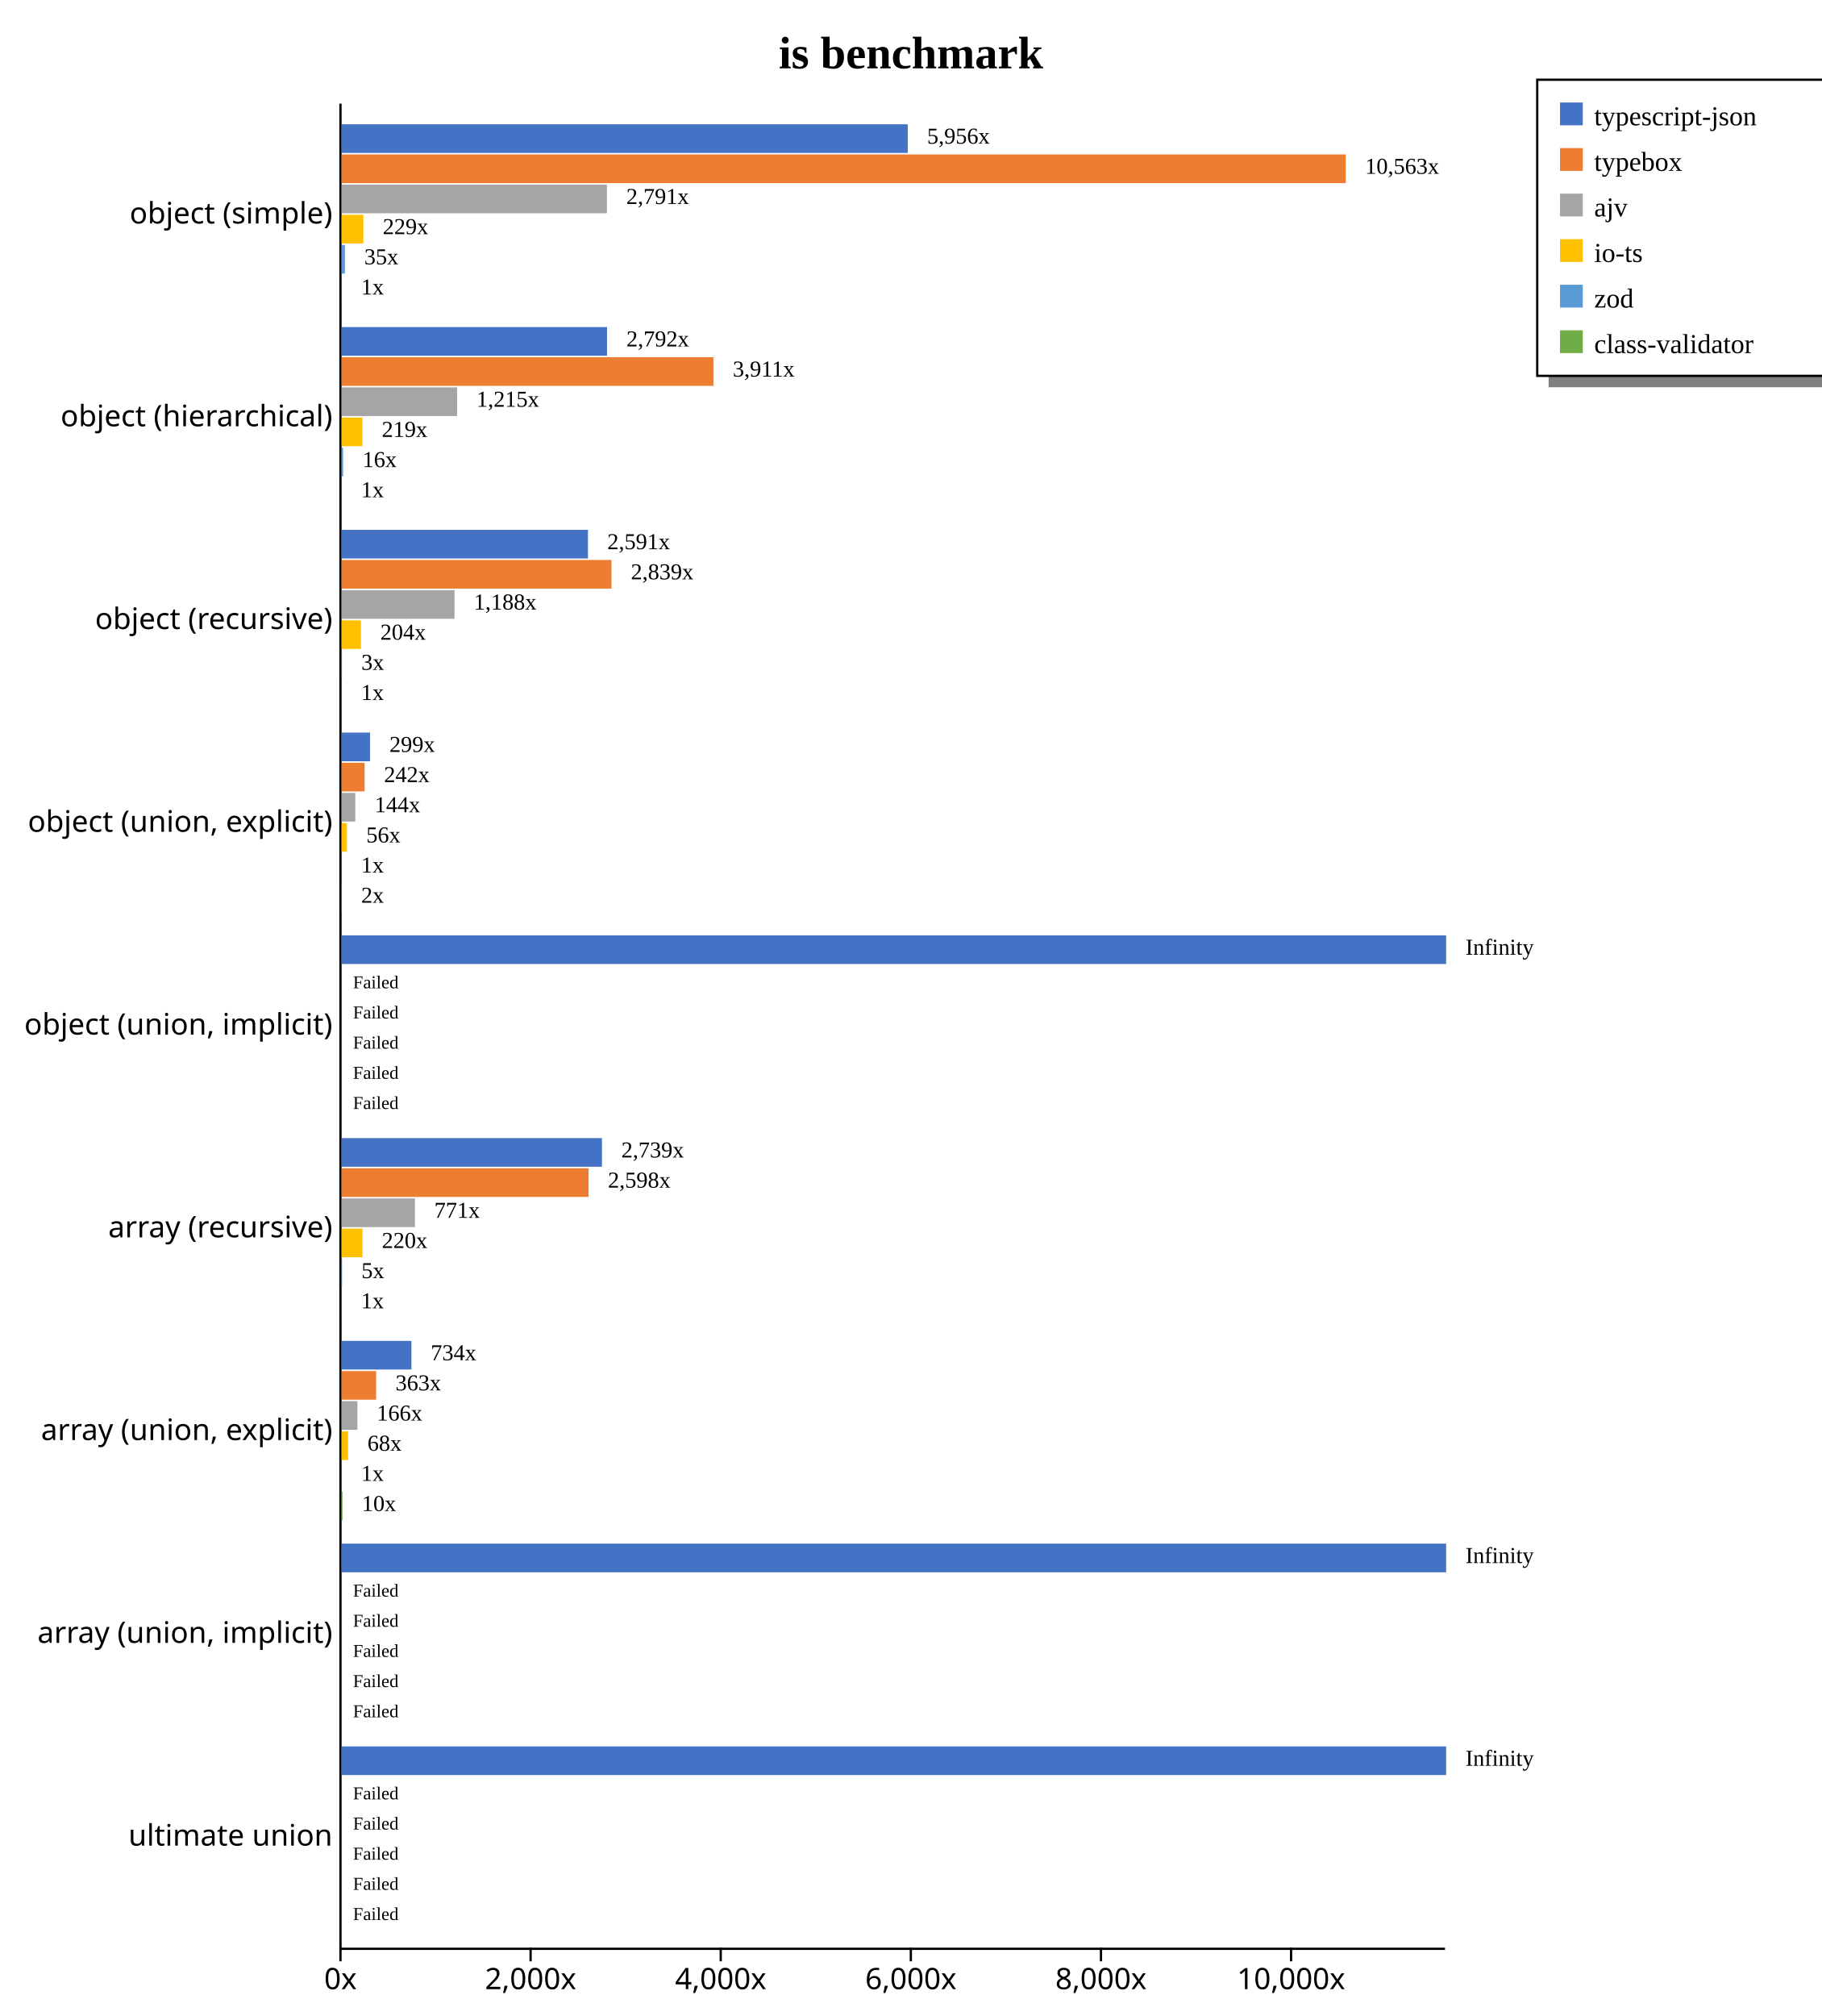
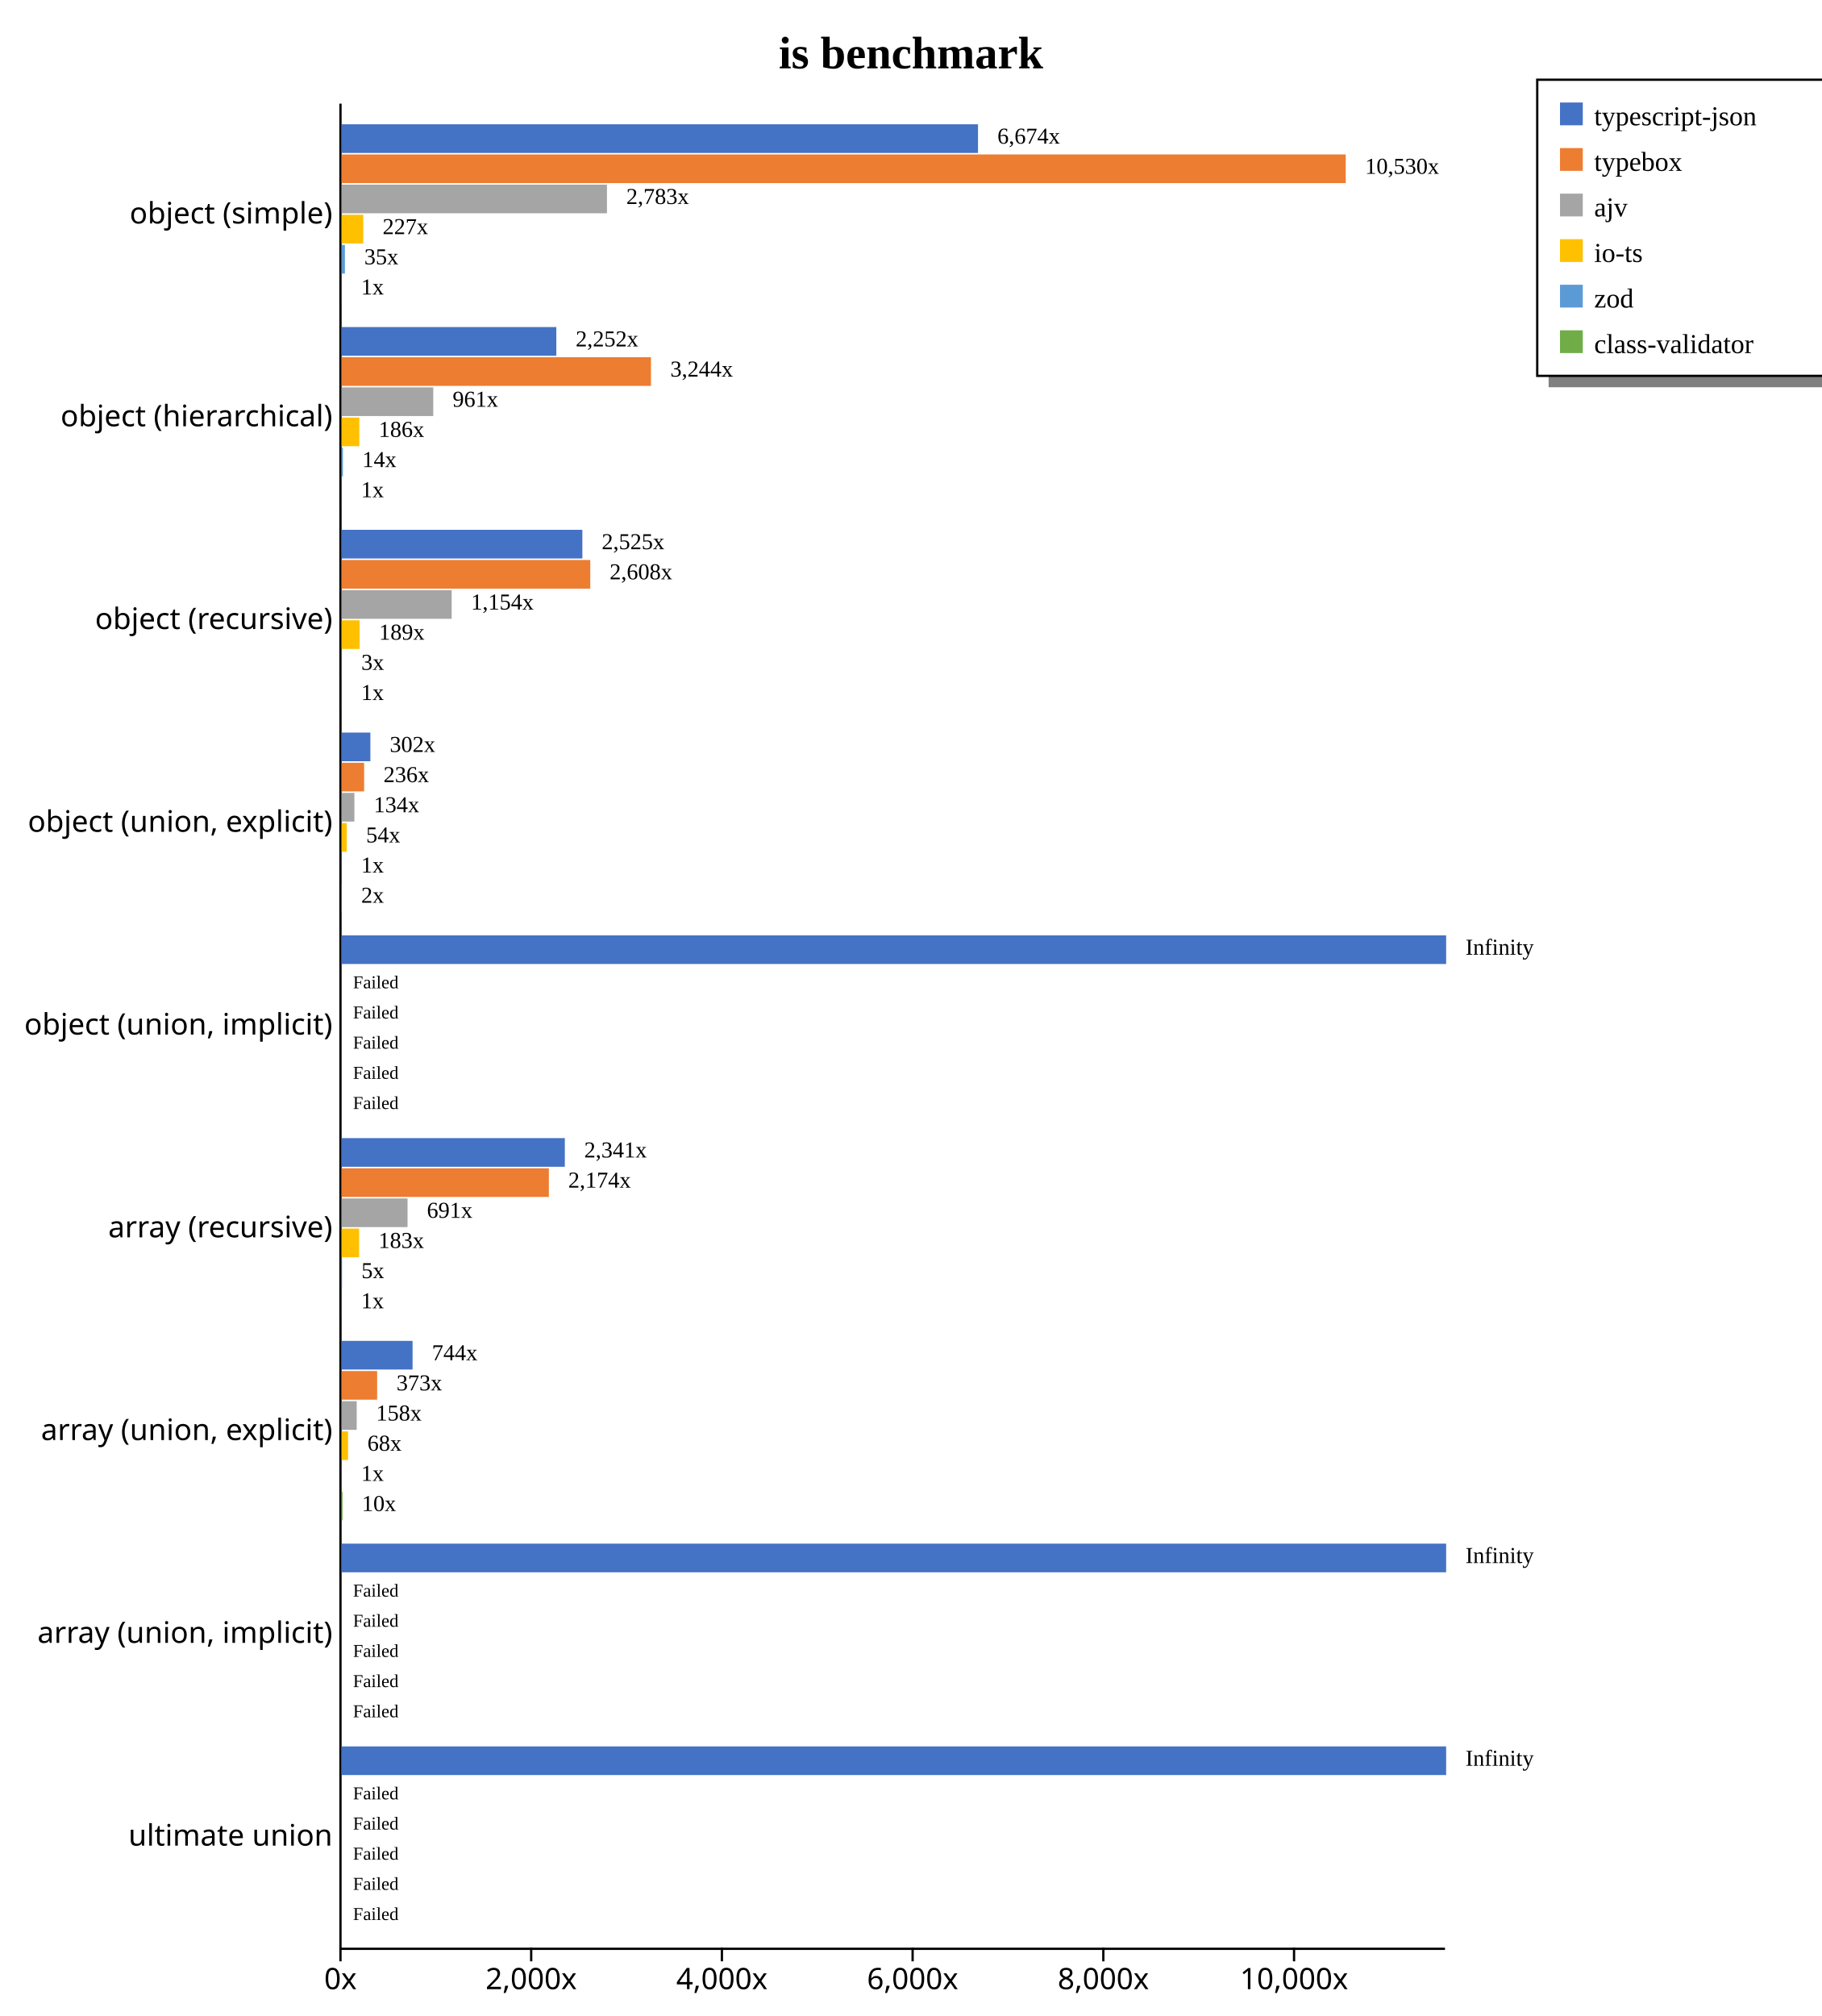
<svg xmlns="http://www.w3.org/2000/svg" width="800" height="885" style="background-color: white;">
  <g class="y axis" transform="translate(149,45)" fill="none" font-size="10" font-family="sans-serif" text-anchor="end" style="font-size: 13px;">
    <path class="domain" stroke="currentColor" d="M0.5,0.5V810.5" />
    <g class="tick" opacity="1" transform="translate(0,48.95604)" style="font-size: 13px;">
      <line stroke="currentColor" x2="0" />
      <text fill="currentColor" x="-3" dy="0.32em">object (simple)    </text>
    </g>
    <g class="tick" opacity="1" transform="translate(0,137.967)" style="font-size: 13px;">
      <line stroke="currentColor" x2="0" />
      <text fill="currentColor" x="-3" dy="0.32em">object (hierarchical)    </text>
    </g>
    <g class="tick" opacity="1" transform="translate(0,226.978)" style="font-size: 13px;">
      <line stroke="currentColor" x2="0" />
      <text fill="currentColor" x="-3" dy="0.32em">object (recursive)    </text>
    </g>
    <g class="tick" opacity="1" transform="translate(0,315.989)" style="font-size: 13px;">
      <line stroke="currentColor" x2="0" />
      <text fill="currentColor" x="-3" dy="0.32em">object (union, explicit)    </text>
    </g>
    <g class="tick" opacity="1" transform="translate(0,405)" style="font-size: 13px;">
      <line stroke="currentColor" x2="0" />
      <text fill="currentColor" x="-3" dy="0.32em">object (union, implicit)    </text>
    </g>
    <g class="tick" opacity="1" transform="translate(0,494.011)" style="font-size: 13px;">
      <line stroke="currentColor" x2="0" />
      <text fill="currentColor" x="-3" dy="0.32em">array (recursive)    </text>
    </g>
    <g class="tick" opacity="1" transform="translate(0,583.022)" style="font-size: 13px;">
      <line stroke="currentColor" x2="0" />
      <text fill="currentColor" x="-3" dy="0.32em">array (union, explicit)    </text>
    </g>
    <g class="tick" opacity="1" transform="translate(0,672.033)" style="font-size: 13px;">
      <line stroke="currentColor" x2="0" />
      <text fill="currentColor" x="-3" dy="0.32em">array (union, implicit)    </text>
    </g>
    <g class="tick" opacity="1" transform="translate(0,761.044)" style="font-size: 13px;">
      <line stroke="currentColor" x2="0" />
      <text fill="currentColor" x="-3" dy="0.32em">ultimate union    </text>
    </g>
  </g>
  <g class="x axis" transform="translate(149,855)" fill="none" font-size="10" font-family="sans-serif" text-anchor="middle" style="font-size: 13px;">
    <path class="domain" stroke="currentColor" d="M0.5,0.5H485.5" />
    <g class="tick" opacity="1" transform="translate(0.5,0)" style="font-size: 13px;">
      <line stroke="currentColor" y2="6" />
      <text fill="currentColor" y="9" dy="0.71em">0x</text>
    </g>
-     <g class="tick" opacity="1" transform="translate(83.98363,0)" style="font-size: 13px;">
+     <g class="tick" opacity="1" transform="translate(84.24306,0)" style="font-size: 13px;">
      <line stroke="currentColor" y2="6" />
      <text fill="currentColor" y="9" dy="0.71em">2,000x</text>
    </g>
-     <g class="tick" opacity="1" transform="translate(167.4673,0)" style="font-size: 13px;">
+     <g class="tick" opacity="1" transform="translate(167.9861,0)" style="font-size: 13px;">
      <line stroke="currentColor" y2="6" />
      <text fill="currentColor" y="9" dy="0.71em">4,000x</text>
    </g>
-     <g class="tick" opacity="1" transform="translate(250.9509,0)" style="font-size: 13px;">
+     <g class="tick" opacity="1" transform="translate(251.7292,0)" style="font-size: 13px;">
      <line stroke="currentColor" y2="6" />
      <text fill="currentColor" y="9" dy="0.71em">6,000x</text>
    </g>
-     <g class="tick" opacity="1" transform="translate(334.4345,0)" style="font-size: 13px;">
+     <g class="tick" opacity="1" transform="translate(335.4722,0)" style="font-size: 13px;">
      <line stroke="currentColor" y2="6" />
      <text fill="currentColor" y="9" dy="0.71em">8,000x</text>
    </g>
-     <g class="tick" opacity="1" transform="translate(417.9182,0)" style="font-size: 13px;">
+     <g class="tick" opacity="1" transform="translate(419.2153,0)" style="font-size: 13px;">
      <line stroke="currentColor" y2="6" />
      <text fill="currentColor" y="9" dy="0.71em">10,000x</text>
    </g>
  </g>
  <text transform="translate(400, 30)" style="text-anchor: middle; font-size: 20px; font-weight: bold;">is benchmark</text>
  <rect x="680" y="165" width="200" height="5" fill="gray" />
  <rect x="675" y="35" width="200" height="130" fill="none" stroke="black" />
  <rect x="685" y="45" width="10" height="10" style="fill: #4472c4;" />
  <text x="700" y="55" style="font-size: 12px;">typescript-json</text>
  <rect x="685" y="65" width="10" height="10" style="fill: #ed7d31;" />
  <text x="700" y="75" style="font-size: 12px;">typebox</text>
  <rect x="685" y="85" width="10" height="10" style="fill: #a5a5a5;" />
  <text x="700" y="95" style="font-size: 12px;">ajv</text>
  <rect x="685" y="105" width="10" height="10" style="fill: #ffc000;" />
  <text x="700" y="115" style="font-size: 12px;">io-ts</text>
  <rect x="685" y="125" width="10" height="10" style="fill: #5b9bd5;" />
  <text x="700" y="135" style="font-size: 12px;">zod</text>
  <rect x="685" y="145" width="10" height="10" style="fill: #70ad47;" />
  <text x="700" y="155" style="font-size: 12px;">class-validator</text>
  <g style="font-size: 13px;">
    <g style="font-size: 13px;">
-       <rect x="150" y="54.563" width="248.594" height="12.579" fill="#4472c4" />
+       <rect x="150" y="54.563" width="279.446" height="12.579" fill="#4472c4" />
      <rect x="150" y="67.804" width="440.909" height="12.579" fill="#ed7d31" />
-       <rect x="150" y="81.046" width="116.496" height="12.579" fill="#a5a5a5" />
-       <rect x="150" y="94.287" width="9.565" height="12.579" fill="#ffc000" />
+       <rect x="150" y="81.046" width="116.513" height="12.579" fill="#a5a5a5" />
+       <rect x="150" y="94.287" width="9.502" height="12.579" fill="#ffc000" />
      <rect x="150" y="107.528" width="1.451" height="12.579" fill="#5b9bd5" />
      <rect x="150" y="120.77" width="0.042" height="12.579" fill="#70ad47" />
-       <text class="label" x="407.094" y="63.063" font-size="10px">5,956x</text>
-       <text class="label" x="599.409" y="76.304" font-size="10px">10,563x</text>
-       <text class="label" x="274.996" y="89.546" font-size="10px">2,791x</text>
-       <text class="label" x="168.065" y="102.787" font-size="10px">229x</text>
+       <text class="label" x="437.946" y="63.063" font-size="10px">6,674x</text>
+       <text class="label" x="599.409" y="76.304" font-size="10px">10,530x</text>
+       <text class="label" x="275.013" y="89.546" font-size="10px">2,783x</text>
+       <text class="label" x="168.002" y="102.787" font-size="10px">227x</text>
      <text class="label" x="159.951" y="116.028" font-size="10px">35x</text>
      <text class="label" x="158.542" y="129.27" font-size="10px">1x</text>
-       <text class="label" x="403.594" y="64.563" font-size="8px" />
+       <text class="label" x="434.446" y="64.563" font-size="8px" />
      <text class="label" x="595.909" y="77.804" font-size="8px" />
-       <text class="label" x="271.496" y="91.046" font-size="8px" />
-       <text class="label" x="164.565" y="104.287" font-size="8px" />
+       <text class="label" x="271.513" y="91.046" font-size="8px" />
+       <text class="label" x="164.502" y="104.287" font-size="8px" />
      <text class="label" x="156.451" y="117.528" font-size="8px" />
      <text class="label" x="155.042" y="130.77" font-size="8px" />
    </g>
    <g style="font-size: 13px;">
-       <rect x="150" y="143.574" width="116.551" height="12.579" fill="#4472c4" />
-       <rect x="150" y="156.815" width="163.261" height="12.579" fill="#ed7d31" />
-       <rect x="150" y="170.057" width="50.726" height="12.579" fill="#a5a5a5" />
-       <rect x="150" y="183.298" width="9.144" height="12.579" fill="#ffc000" />
-       <rect x="150" y="196.539" width="0.669" height="12.579" fill="#5b9bd5" />
+       <rect x="150" y="143.574" width="94.283" height="12.579" fill="#4472c4" />
+       <rect x="150" y="156.815" width="135.842" height="12.579" fill="#ed7d31" />
+       <rect x="150" y="170.057" width="40.24" height="12.579" fill="#a5a5a5" />
+       <rect x="150" y="183.298" width="7.778" height="12.579" fill="#ffc000" />
+       <rect x="150" y="196.539" width="0.572" height="12.579" fill="#5b9bd5" />
      <rect x="150" y="209.781" width="0.042" height="12.579" fill="#70ad47" />
-       <text class="label" x="275.051" y="152.074" font-size="10px">2,792x</text>
-       <text class="label" x="321.761" y="165.315" font-size="10px">3,911x</text>
-       <text class="label" x="209.226" y="178.557" font-size="10px">1,215x</text>
-       <text class="label" x="167.644" y="191.798" font-size="10px">219x</text>
-       <text class="label" x="159.169" y="205.039" font-size="10px">16x</text>
+       <text class="label" x="252.783" y="152.074" font-size="10px">2,252x</text>
+       <text class="label" x="294.342" y="165.315" font-size="10px">3,244x</text>
+       <text class="label" x="198.74" y="178.557" font-size="10px">961x</text>
+       <text class="label" x="166.278" y="191.798" font-size="10px">186x</text>
+       <text class="label" x="159.072" y="205.039" font-size="10px">14x</text>
      <text class="label" x="158.542" y="218.281" font-size="10px">1x</text>
-       <text class="label" x="271.551" y="153.574" font-size="8px" />
-       <text class="label" x="318.261" y="166.815" font-size="8px" />
-       <text class="label" x="205.726" y="180.057" font-size="8px" />
-       <text class="label" x="164.144" y="193.298" font-size="8px" />
-       <text class="label" x="155.669" y="206.539" font-size="8px" />
+       <text class="label" x="249.283" y="153.574" font-size="8px" />
+       <text class="label" x="290.842" y="166.815" font-size="8px" />
+       <text class="label" x="195.24" y="180.057" font-size="8px" />
+       <text class="label" x="162.778" y="193.298" font-size="8px" />
+       <text class="label" x="155.572" y="206.539" font-size="8px" />
      <text class="label" x="155.042" y="219.781" font-size="8px" />
    </g>
    <g style="font-size: 13px;">
-       <rect x="150" y="232.585" width="108.167" height="12.579" fill="#4472c4" />
-       <rect x="150" y="245.826" width="118.499" height="12.579" fill="#ed7d31" />
-       <rect x="150" y="259.068" width="49.575" height="12.579" fill="#a5a5a5" />
-       <rect x="150" y="272.309" width="8.499" height="12.579" fill="#ffc000" />
-       <rect x="150" y="285.55" width="0.144" height="12.579" fill="#5b9bd5" />
+       <rect x="150" y="232.585" width="105.716" height="12.579" fill="#4472c4" />
+       <rect x="150" y="245.826" width="109.188" height="12.579" fill="#ed7d31" />
+       <rect x="150" y="259.068" width="48.329" height="12.579" fill="#a5a5a5" />
+       <rect x="150" y="272.309" width="7.913" height="12.579" fill="#ffc000" />
+       <rect x="150" y="285.55" width="0.129" height="12.579" fill="#5b9bd5" />
      <rect x="150" y="298.792" width="0.042" height="12.579" fill="#70ad47" />
-       <text class="label" x="266.667" y="241.085" font-size="10px">2,591x</text>
-       <text class="label" x="276.999" y="254.326" font-size="10px">2,839x</text>
-       <text class="label" x="208.075" y="267.568" font-size="10px">1,188x</text>
-       <text class="label" x="166.999" y="280.809" font-size="10px">204x</text>
-       <text class="label" x="158.644" y="294.05" font-size="10px">3x</text>
+       <text class="label" x="264.216" y="241.085" font-size="10px">2,525x</text>
+       <text class="label" x="267.688" y="254.326" font-size="10px">2,608x</text>
+       <text class="label" x="206.829" y="267.568" font-size="10px">1,154x</text>
+       <text class="label" x="166.413" y="280.809" font-size="10px">189x</text>
+       <text class="label" x="158.629" y="294.05" font-size="10px">3x</text>
      <text class="label" x="158.542" y="307.292" font-size="10px">1x</text>
-       <text class="label" x="263.167" y="242.585" font-size="8px" />
-       <text class="label" x="273.499" y="255.826" font-size="8px" />
-       <text class="label" x="204.575" y="269.068" font-size="8px" />
-       <text class="label" x="163.499" y="282.309" font-size="8px" />
-       <text class="label" x="155.144" y="295.55" font-size="8px" />
+       <text class="label" x="260.716" y="242.585" font-size="8px" />
+       <text class="label" x="264.188" y="255.826" font-size="8px" />
+       <text class="label" x="203.329" y="269.068" font-size="8px" />
+       <text class="label" x="162.913" y="282.309" font-size="8px" />
+       <text class="label" x="155.129" y="295.55" font-size="8px" />
      <text class="label" x="155.042" y="308.792" font-size="8px" />
    </g>
    <g style="font-size: 13px;">
-       <rect x="150" y="321.596" width="12.491" height="12.579" fill="#4472c4" />
-       <rect x="150" y="334.837" width="10.102" height="12.579" fill="#ed7d31" />
-       <rect x="150" y="348.079" width="6.01" height="12.579" fill="#a5a5a5" />
-       <rect x="150" y="361.32" width="2.328" height="12.579" fill="#ffc000" />
+       <rect x="150" y="321.596" width="12.632" height="12.579" fill="#4472c4" />
+       <rect x="150" y="334.837" width="9.887" height="12.579" fill="#ed7d31" />
+       <rect x="150" y="348.079" width="5.614" height="12.579" fill="#a5a5a5" />
+       <rect x="150" y="361.32" width="2.249" height="12.579" fill="#ffc000" />
      <rect x="150" y="374.561" width="0.042" height="12.579" fill="#5b9bd5" />
-       <rect x="150" y="387.803" width="0.084" height="12.579" fill="#70ad47" />
-       <text class="label" x="170.991" y="330.096" font-size="10px">299x</text>
-       <text class="label" x="168.602" y="343.337" font-size="10px">242x</text>
-       <text class="label" x="164.51" y="356.579" font-size="10px">144x</text>
-       <text class="label" x="160.828" y="369.82" font-size="10px">56x</text>
+       <rect x="150" y="387.803" width="0.095" height="12.579" fill="#70ad47" />
+       <text class="label" x="171.132" y="330.096" font-size="10px">302x</text>
+       <text class="label" x="168.387" y="343.337" font-size="10px">236x</text>
+       <text class="label" x="164.114" y="356.579" font-size="10px">134x</text>
+       <text class="label" x="160.749" y="369.82" font-size="10px">54x</text>
      <text class="label" x="158.542" y="383.061" font-size="10px">1x</text>
-       <text class="label" x="158.584" y="396.303" font-size="10px">2x</text>
-       <text class="label" x="167.491" y="331.596" font-size="8px" />
-       <text class="label" x="165.102" y="344.837" font-size="8px" />
-       <text class="label" x="161.01" y="358.079" font-size="8px" />
-       <text class="label" x="157.328" y="371.32" font-size="8px" />
+       <text class="label" x="158.595" y="396.303" font-size="10px">2x</text>
+       <text class="label" x="167.632" y="331.596" font-size="8px" />
+       <text class="label" x="164.887" y="344.837" font-size="8px" />
+       <text class="label" x="160.614" y="358.079" font-size="8px" />
+       <text class="label" x="157.249" y="371.32" font-size="8px" />
      <text class="label" x="155.042" y="384.561" font-size="8px" />
-       <text class="label" x="155.084" y="397.803" font-size="8px" />
+       <text class="label" x="155.095" y="397.803" font-size="8px" />
    </g>
    <g style="font-size: 13px;">
      <rect x="150" y="410.607" width="485" height="12.579" fill="#4472c4" />
      <rect x="150" y="423.848" width="0" height="12.579" fill="#ed7d31" />
      <rect x="150" y="437.09" width="0" height="12.579" fill="#a5a5a5" />
      <rect x="150" y="450.331" width="0" height="12.579" fill="#ffc000" />
      <rect x="150" y="463.572" width="0" height="12.579" fill="#5b9bd5" />
      <rect x="150" y="476.814" width="0" height="12.579" fill="#70ad47" />
      <text class="label" x="643.5" y="419.107" font-size="10px">Infinity</text>
      <text class="label" x="158.5" y="432.348" font-size="10px" />
      <text class="label" x="158.5" y="445.59" font-size="10px" />
      <text class="label" x="158.5" y="458.831" font-size="10px" />
      <text class="label" x="158.5" y="472.072" font-size="10px" />
      <text class="label" x="158.5" y="485.314" font-size="10px" />
      <text class="label" x="640" y="420.607" font-size="8px" />
      <text class="label" x="155" y="433.848" font-size="8px">Failed</text>
      <text class="label" x="155" y="447.09" font-size="8px">Failed</text>
      <text class="label" x="155" y="460.331" font-size="8px">Failed</text>
      <text class="label" x="155" y="473.572" font-size="8px">Failed</text>
      <text class="label" x="155" y="486.814" font-size="8px">Failed</text>
    </g>
    <g style="font-size: 13px;">
-       <rect x="150" y="499.618" width="114.325" height="12.579" fill="#4472c4" />
-       <rect x="150" y="512.859" width="108.429" height="12.579" fill="#ed7d31" />
-       <rect x="150" y="526.101" width="32.202" height="12.579" fill="#a5a5a5" />
-       <rect x="150" y="539.342" width="9.166" height="12.579" fill="#ffc000" />
-       <rect x="150" y="552.583" width="0.201" height="12.579" fill="#5b9bd5" />
+       <rect x="150" y="499.618" width="98.017" height="12.579" fill="#4472c4" />
+       <rect x="150" y="512.859" width="91.009" height="12.579" fill="#ed7d31" />
+       <rect x="150" y="526.101" width="28.951" height="12.579" fill="#a5a5a5" />
+       <rect x="150" y="539.342" width="7.683" height="12.579" fill="#ffc000" />
+       <rect x="150" y="552.583" width="0.19" height="12.579" fill="#5b9bd5" />
      <rect x="150" y="565.825" width="0.042" height="12.579" fill="#70ad47" />
-       <text class="label" x="272.825" y="508.118" font-size="10px">2,739x</text>
-       <text class="label" x="266.929" y="521.359" font-size="10px">2,598x</text>
-       <text class="label" x="190.702" y="534.601" font-size="10px">771x</text>
-       <text class="label" x="167.666" y="547.842" font-size="10px">220x</text>
-       <text class="label" x="158.701" y="561.083" font-size="10px">5x</text>
+       <text class="label" x="256.517" y="508.118" font-size="10px">2,341x</text>
+       <text class="label" x="249.509" y="521.359" font-size="10px">2,174x</text>
+       <text class="label" x="187.451" y="534.601" font-size="10px">691x</text>
+       <text class="label" x="166.183" y="547.842" font-size="10px">183x</text>
+       <text class="label" x="158.69" y="561.083" font-size="10px">5x</text>
      <text class="label" x="158.542" y="574.325" font-size="10px">1x</text>
-       <text class="label" x="269.325" y="509.618" font-size="8px" />
-       <text class="label" x="263.429" y="522.859" font-size="8px" />
-       <text class="label" x="187.202" y="536.101" font-size="8px" />
-       <text class="label" x="164.166" y="549.342" font-size="8px" />
-       <text class="label" x="155.201" y="562.583" font-size="8px" />
+       <text class="label" x="253.017" y="509.618" font-size="8px" />
+       <text class="label" x="246.009" y="522.859" font-size="8px" />
+       <text class="label" x="183.951" y="536.101" font-size="8px" />
+       <text class="label" x="162.683" y="549.342" font-size="8px" />
+       <text class="label" x="155.19" y="562.583" font-size="8px" />
      <text class="label" x="155.042" y="575.825" font-size="8px" />
    </g>
    <g style="font-size: 13px;">
-       <rect x="150" y="588.629" width="30.65" height="12.579" fill="#4472c4" />
-       <rect x="150" y="601.87" width="15.16" height="12.579" fill="#ed7d31" />
-       <rect x="150" y="615.112" width="6.934" height="12.579" fill="#a5a5a5" />
-       <rect x="150" y="628.353" width="2.853" height="12.579" fill="#ffc000" />
+       <rect x="150" y="588.629" width="31.161" height="12.579" fill="#4472c4" />
+       <rect x="150" y="601.87" width="15.607" height="12.579" fill="#ed7d31" />
+       <rect x="150" y="615.112" width="6.629" height="12.579" fill="#a5a5a5" />
+       <rect x="150" y="628.353" width="2.83" height="12.579" fill="#ffc000" />
      <rect x="150" y="641.594" width="0.042" height="12.579" fill="#5b9bd5" />
-       <rect x="150" y="654.836" width="0.399" height="12.579" fill="#70ad47" />
-       <text class="label" x="189.15" y="597.129" font-size="10px">734x</text>
-       <text class="label" x="173.66" y="610.37" font-size="10px">363x</text>
-       <text class="label" x="165.434" y="623.612" font-size="10px">166x</text>
-       <text class="label" x="161.353" y="636.853" font-size="10px">68x</text>
+       <rect x="150" y="654.836" width="0.401" height="12.579" fill="#70ad47" />
+       <text class="label" x="189.661" y="597.129" font-size="10px">744x</text>
+       <text class="label" x="174.107" y="610.37" font-size="10px">373x</text>
+       <text class="label" x="165.129" y="623.612" font-size="10px">158x</text>
+       <text class="label" x="161.33" y="636.853" font-size="10px">68x</text>
      <text class="label" x="158.542" y="650.094" font-size="10px">1x</text>
-       <text class="label" x="158.899" y="663.336" font-size="10px">10x</text>
-       <text class="label" x="185.65" y="598.629" font-size="8px" />
-       <text class="label" x="170.16" y="611.87" font-size="8px" />
-       <text class="label" x="161.934" y="625.112" font-size="8px" />
-       <text class="label" x="157.853" y="638.353" font-size="8px" />
+       <text class="label" x="158.901" y="663.336" font-size="10px">10x</text>
+       <text class="label" x="186.161" y="598.629" font-size="8px" />
+       <text class="label" x="170.607" y="611.87" font-size="8px" />
+       <text class="label" x="161.629" y="625.112" font-size="8px" />
+       <text class="label" x="157.83" y="638.353" font-size="8px" />
      <text class="label" x="155.042" y="651.594" font-size="8px" />
-       <text class="label" x="155.399" y="664.836" font-size="8px" />
+       <text class="label" x="155.401" y="664.836" font-size="8px" />
    </g>
    <g style="font-size: 13px;">
      <rect x="150" y="677.64" width="485" height="12.579" fill="#4472c4" />
      <rect x="150" y="690.881" width="0" height="12.579" fill="#ed7d31" />
      <rect x="150" y="704.123" width="0" height="12.579" fill="#a5a5a5" />
      <rect x="150" y="717.364" width="0" height="12.579" fill="#ffc000" />
      <rect x="150" y="730.605" width="0" height="12.579" fill="#5b9bd5" />
      <rect x="150" y="743.847" width="0" height="12.579" fill="#70ad47" />
      <text class="label" x="643.5" y="686.14" font-size="10px">Infinity</text>
      <text class="label" x="158.5" y="699.381" font-size="10px" />
      <text class="label" x="158.5" y="712.623" font-size="10px" />
      <text class="label" x="158.5" y="725.864" font-size="10px" />
      <text class="label" x="158.5" y="739.105" font-size="10px" />
      <text class="label" x="158.5" y="752.347" font-size="10px" />
      <text class="label" x="640" y="687.64" font-size="8px" />
      <text class="label" x="155" y="700.881" font-size="8px">Failed</text>
      <text class="label" x="155" y="714.123" font-size="8px">Failed</text>
      <text class="label" x="155" y="727.364" font-size="8px">Failed</text>
      <text class="label" x="155" y="740.605" font-size="8px">Failed</text>
      <text class="label" x="155" y="753.847" font-size="8px">Failed</text>
    </g>
    <g style="font-size: 13px;">
      <rect x="150" y="766.651" width="485" height="12.579" fill="#4472c4" />
      <rect x="150" y="779.892" width="0" height="12.579" fill="#ed7d31" />
      <rect x="150" y="793.134" width="0" height="12.579" fill="#a5a5a5" />
      <rect x="150" y="806.375" width="0" height="12.579" fill="#ffc000" />
      <rect x="150" y="819.616" width="0" height="12.579" fill="#5b9bd5" />
      <rect x="150" y="832.858" width="0" height="12.579" fill="#70ad47" />
      <text class="label" x="643.5" y="775.151" font-size="10px">Infinity</text>
      <text class="label" x="158.5" y="788.392" font-size="10px" />
      <text class="label" x="158.5" y="801.634" font-size="10px" />
      <text class="label" x="158.5" y="814.875" font-size="10px" />
      <text class="label" x="158.5" y="828.116" font-size="10px" />
      <text class="label" x="158.5" y="841.358" font-size="10px" />
      <text class="label" x="640" y="776.651" font-size="8px" />
      <text class="label" x="155" y="789.892" font-size="8px">Failed</text>
      <text class="label" x="155" y="803.134" font-size="8px">Failed</text>
      <text class="label" x="155" y="816.375" font-size="8px">Failed</text>
      <text class="label" x="155" y="829.616" font-size="8px">Failed</text>
      <text class="label" x="155" y="842.858" font-size="8px">Failed</text>
    </g>
  </g>
</svg>
